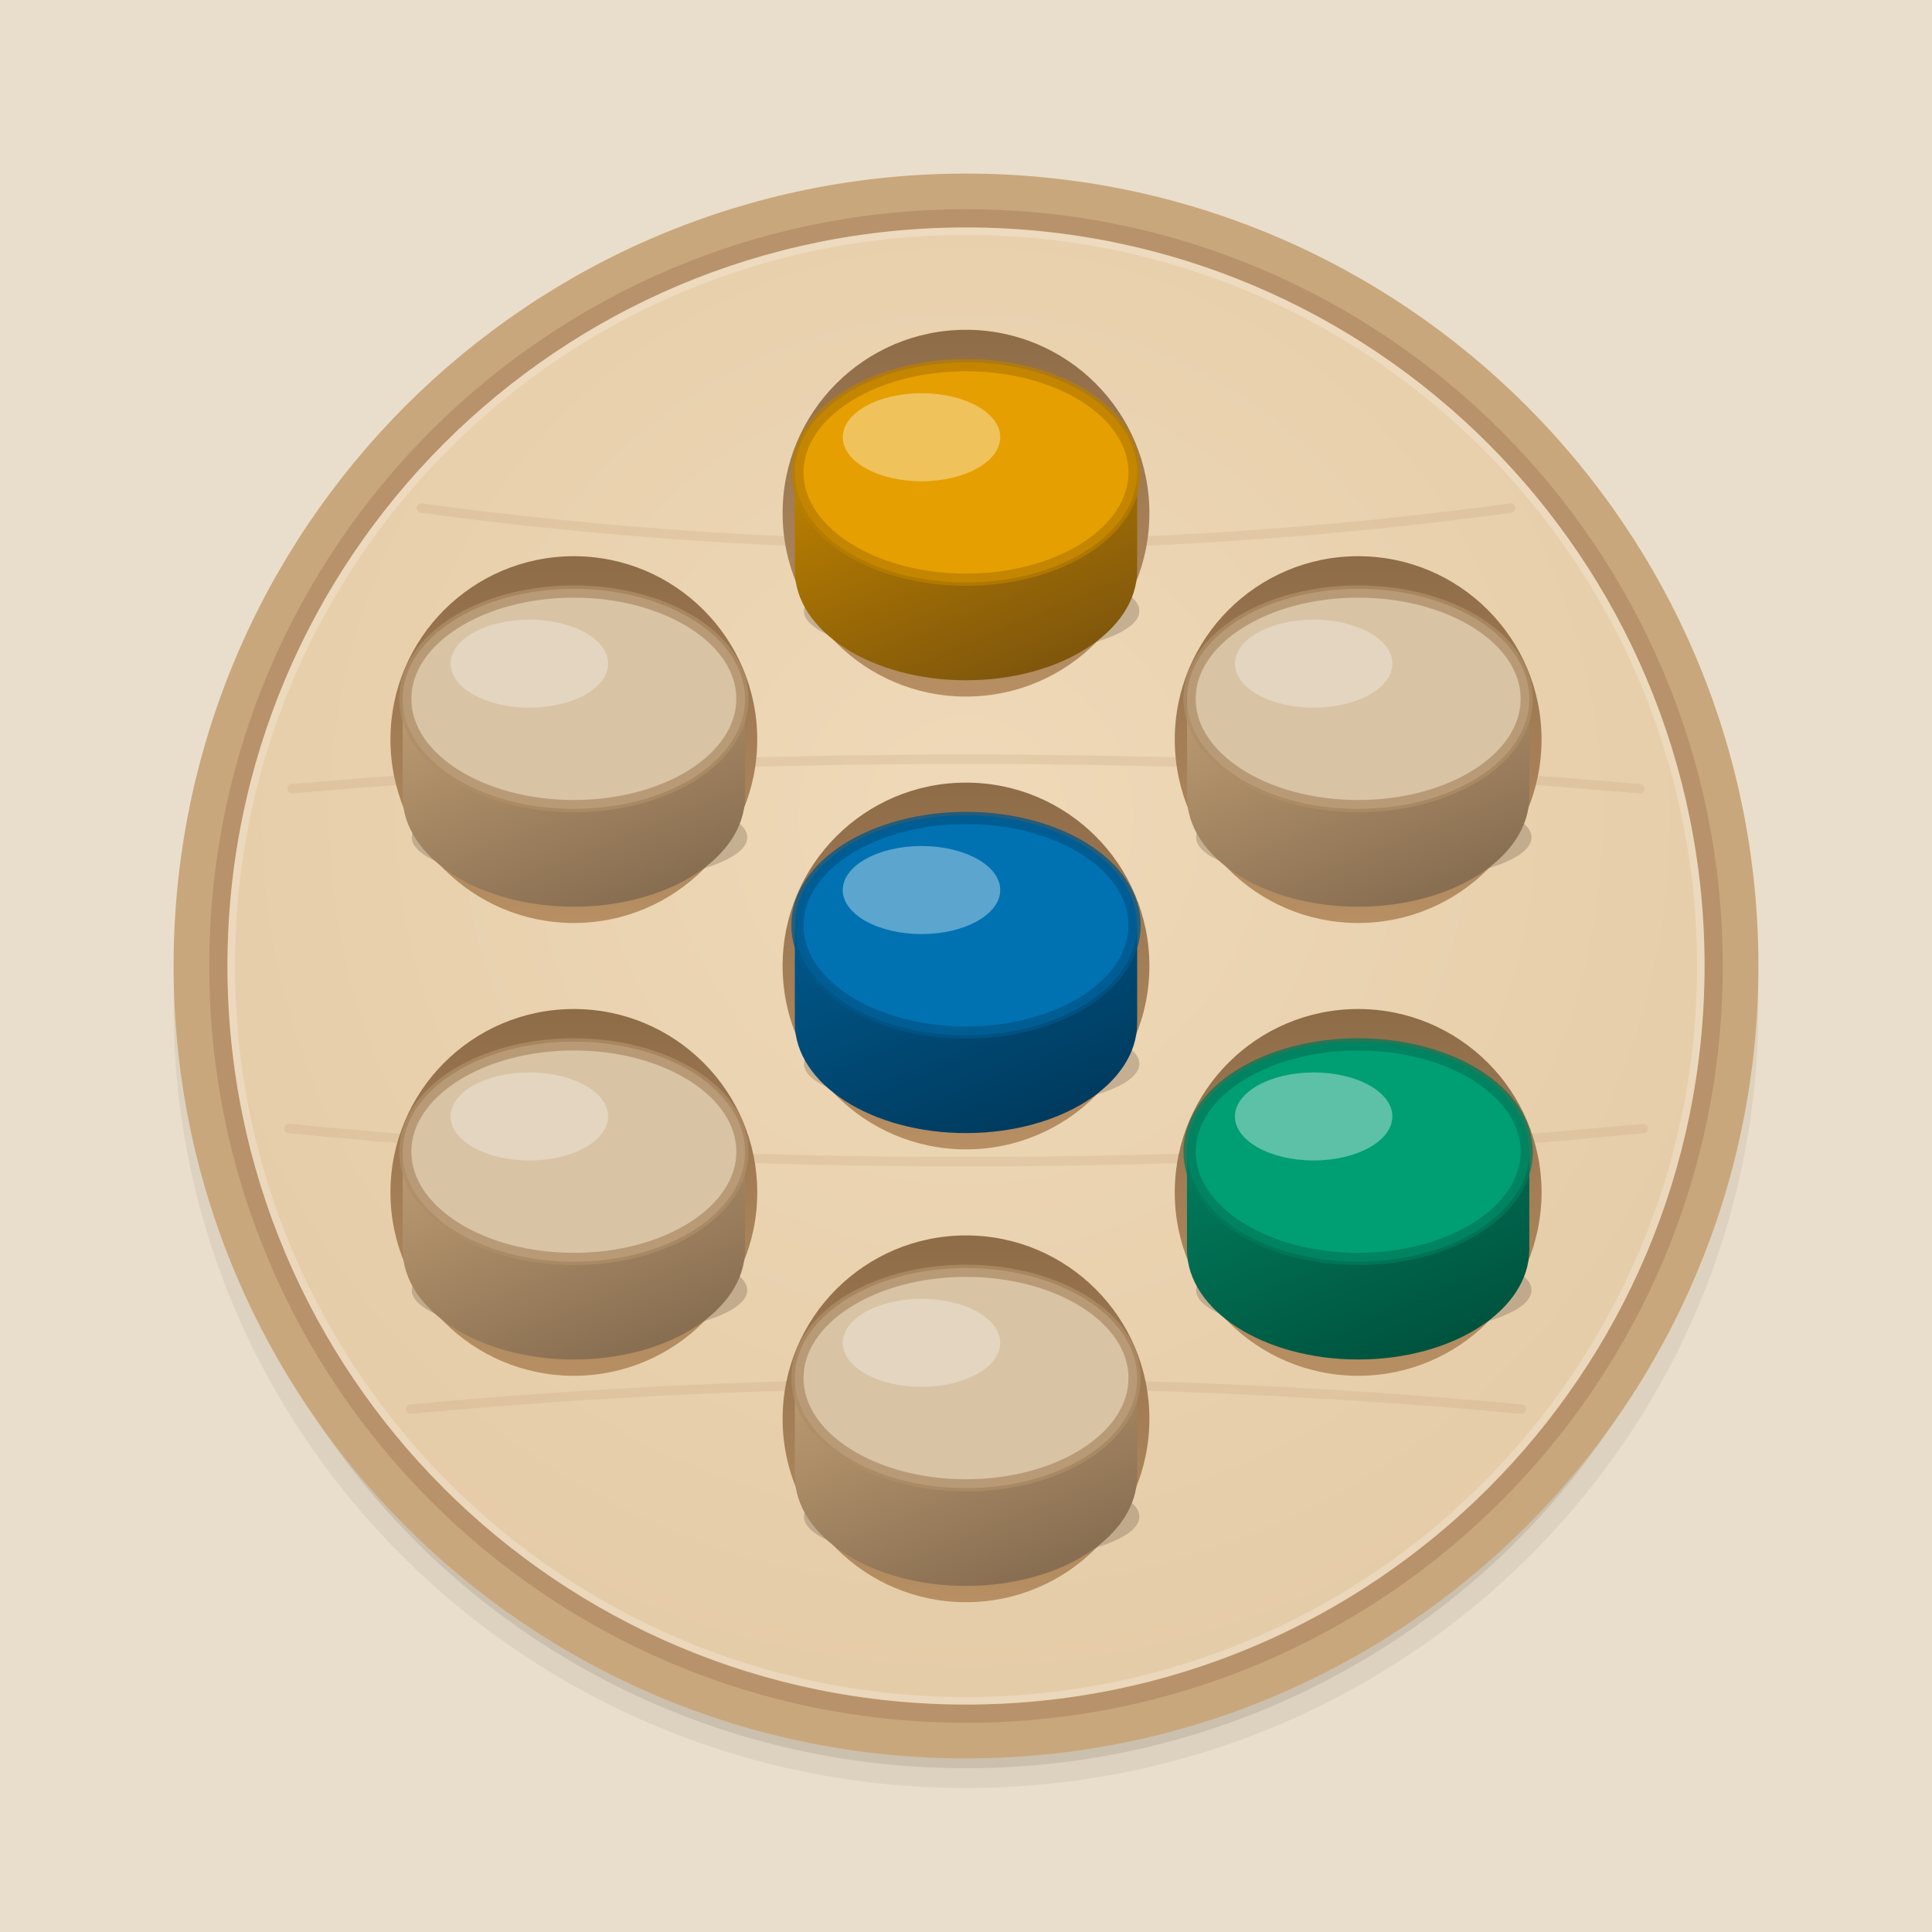
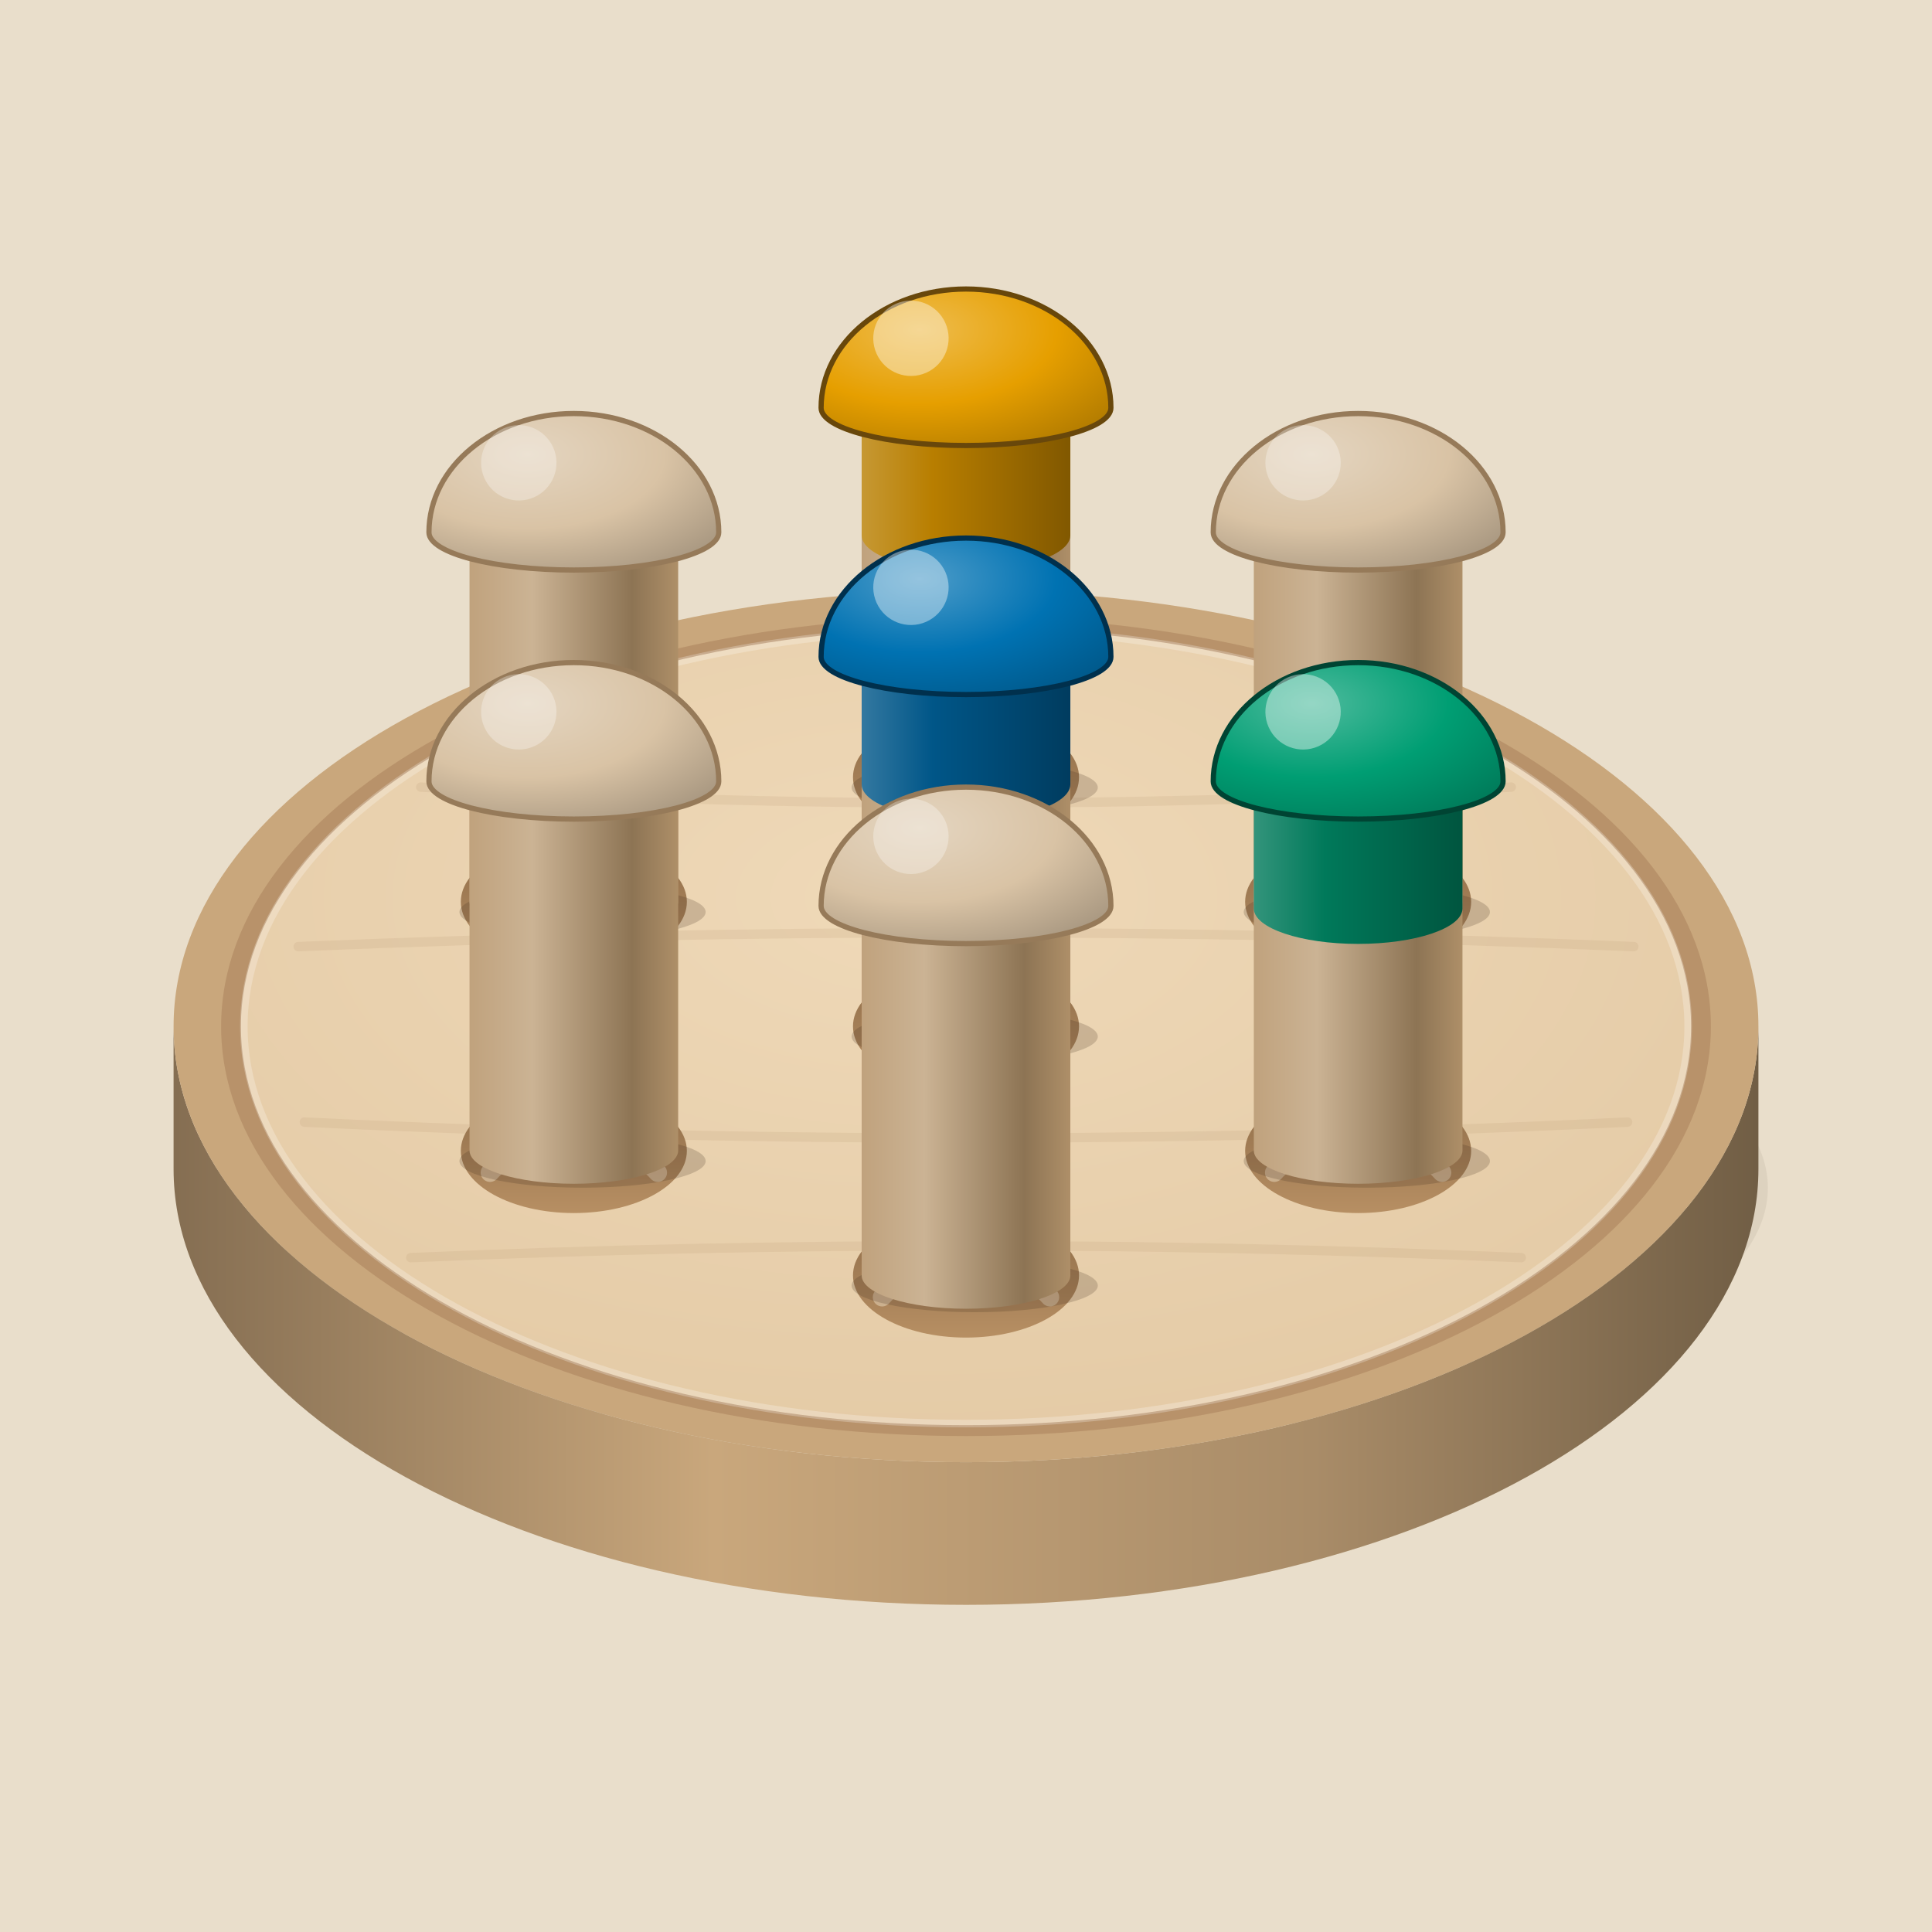
<svg xmlns="http://www.w3.org/2000/svg" width="1024" height="1024" viewBox="0 0 1024 1024">
  <rect x="0" y="0" width="1024" height="1024" fill="#E9DECB" />
  <g>
-     <radialGradient id="face" cx="0.5" cy="0.4" r="0.72">
+     <radialGradient id="face" cx="0.46" cy="0.34" r="0.76">
      <stop offset="0" stop-color="#EFD9B8" />
      <stop offset="1" stop-color="#E3C9A4" />
    </radialGradient>
+     <linearGradient id="side" x1="0" y1="0" x2="1" y2="0">
+       <stop offset="0" stop-color="#856E52" />
+       <stop offset="0.34" stop-color="#C9A77C" />
+       <stop offset="0.72" stop-color="#A98C68" />
+       <stop offset="1" stop-color="#715E45" />
+     </linearGradient>
    <linearGradient id="hole" x1="0.5" y1="0" x2="0.5" y2="1">
      <stop offset="0" stop-color="#8E6C48" />
      <stop offset="1" stop-color="#B78F63" />
    </linearGradient>
-     <ellipse cx="512" cy="534" rx="420" ry="413.7" fill="#3A2A1B" opacity="0.07" />
-     <ellipse cx="512" cy="534" rx="409.5" ry="403.2" fill="#3A2A1B" opacity="0.11" />
-     <ellipse cx="512" cy="534" rx="396.9" ry="390.6" fill="#3A2A1B" opacity="0.16" />
-     <circle cx="512" cy="512" r="420" fill="#C9A77C" />
-     <circle cx="512" cy="512" r="401.1" fill="#B8926A" />
-     <circle cx="512" cy="512" r="391.44" fill="url(#face)" />
-     <circle cx="512" cy="512" r="389.48" fill="none" stroke="#FFFFFF" stroke-width="4" opacity="0.22" />
-     <path d="M 223.3 269.31 Q 512 308.45 800.7 269.31" fill="none" stroke="#B5906A" stroke-width="5" opacity="0.18" stroke-linecap="round" />
-     <path d="M 154.8 418.05 Q 512 386.74 869.2 418.05" fill="none" stroke="#B5906A" stroke-width="5" opacity="0.18" stroke-linecap="round" />
-     <path d="M 153.06 598.12 Q 512 633.35 870.94 598.12" fill="none" stroke="#B5906A" stroke-width="5" opacity="0.18" stroke-linecap="round" />
-     <path d="M 217.64 746.86 Q 512 719.46 806.36 746.86" fill="none" stroke="#B5906A" stroke-width="5" opacity="0.18" stroke-linecap="round" />
-     <circle cx="512" cy="512" r="97.2" fill="url(#hole)" />
-     <circle cx="512" cy="272" r="97.2" fill="url(#hole)" />
-     <circle cx="719.85" cy="392" r="97.2" fill="url(#hole)" />
-     <circle cx="719.85" cy="632" r="97.2" fill="url(#hole)" />
-     <circle cx="512" cy="752" r="97.2" fill="url(#hole)" />
-     <circle cx="304.15" cy="632" r="97.2" fill="url(#hole)" />
-     <circle cx="304.15" cy="392" r="97.2" fill="url(#hole)" />
-     <linearGradient id="pg512_512" x1="0.18" y1="0" x2="0.86" y2="1">
-       <stop offset="0" stop-color="#005688" />
-       <stop offset="1" stop-color="#00385A" />
+     <ellipse cx="517" cy="629.6" rx="420" ry="143.22" fill="#3A2A1B" opacity="0.07" />
+     <ellipse cx="517" cy="629.6" rx="403.2" ry="137.49" fill="#3A2A1B" opacity="0.11" />
+     <ellipse cx="517" cy="629.6" rx="378" ry="128.9" fill="#3A2A1B" opacity="0.16" />
+     <path d="M 92 544 L 92 619.6 A 420 231 0 0 0 932 619.6 L 932 544 A 420 231 0 0 1 92 544 Z" fill="url(#side)" />
+     <ellipse cx="512" cy="544" rx="420" ry="231" fill="#C9A77C" />
+     <ellipse cx="512" cy="544" rx="394.8" ry="217.14" fill="#B8926A" />
+     <ellipse cx="512" cy="544" rx="384.3" ry="211.37" fill="url(#face)" />
+     <ellipse cx="512" cy="544" rx="382.76" ry="210.52" fill="none" stroke="#FFFFFF" stroke-width="4" opacity="0.24" />
+     <path d="M 223.01 417.18 Q 512 434.09 800.99 417.18" fill="none" stroke="#B5906A" stroke-width="5" opacity="0.16" stroke-linecap="round" />
+     <path d="M 158.06 501.73 Q 512 486.93 865.94 501.73" fill="none" stroke="#B5906A" stroke-width="5" opacity="0.16" stroke-linecap="round" />
+     <path d="M 161.32 594.73 Q 512 611.64 862.68 594.73" fill="none" stroke="#B5906A" stroke-width="5" opacity="0.16" stroke-linecap="round" />
+     <path d="M 217.73 666.59 Q 512 653.91 806.27 666.59" fill="none" stroke="#B5906A" stroke-width="5" opacity="0.16" stroke-linecap="round" />
+     <ellipse cx="512" cy="544" rx="59.9" ry="32.95" fill="url(#hole)" />
+     <path d="M 556.45 555.5 A 49.12 27.02 0 0 0 467.55 555.5" fill="none" stroke="#F2E3CA" stroke-width="9.88" opacity="0.45" stroke-linecap="round" />
+     <ellipse cx="512" cy="412" rx="59.9" ry="32.95" fill="url(#hole)" />
+     <path d="M 556.45 423.5 A 49.12 27.02 0 0 0 467.55 423.5" fill="none" stroke="#F2E3CA" stroke-width="9.88" opacity="0.45" stroke-linecap="round" />
+     <ellipse cx="719.85" cy="478" rx="59.9" ry="32.95" fill="url(#hole)" />
+     <path d="M 764.29 489.5 A 49.12 27.02 0 0 0 675.4 489.5" fill="none" stroke="#F2E3CA" stroke-width="9.88" opacity="0.45" stroke-linecap="round" />
+     <ellipse cx="719.85" cy="610" rx="59.9" ry="32.95" fill="url(#hole)" />
+     <path d="M 764.29 621.5 A 49.12 27.02 0 0 0 675.4 621.5" fill="none" stroke="#F2E3CA" stroke-width="9.88" opacity="0.45" stroke-linecap="round" />
+     <ellipse cx="512" cy="676" rx="59.9" ry="32.95" fill="url(#hole)" />
+     <path d="M 556.45 687.5 A 49.12 27.02 0 0 0 467.55 687.5" fill="none" stroke="#F2E3CA" stroke-width="9.88" opacity="0.45" stroke-linecap="round" />
+     <ellipse cx="304.15" cy="610" rx="59.9" ry="32.95" fill="url(#hole)" />
+     <path d="M 348.6 621.5 A 49.12 27.02 0 0 0 259.71 621.5" fill="none" stroke="#F2E3CA" stroke-width="9.88" opacity="0.45" stroke-linecap="round" />
+     <ellipse cx="304.15" cy="478" rx="59.9" ry="32.95" fill="url(#hole)" />
+     <path d="M 348.6 489.5 A 49.12 27.02 0 0 0 259.71 489.5" fill="none" stroke="#F2E3CA" stroke-width="9.88" opacity="0.45" stroke-linecap="round" />
+     <linearGradient id="pg512_412b" x1="0" y1="0" x2="1" y2="0">
+       <stop offset="0" stop-color="#C0A27D" />
+       <stop offset="0.3" stop-color="#CBB394" />
+       <stop offset="0.78" stop-color="#8D7454" />
+       <stop offset="1" stop-color="#AE8F68" />
    </linearGradient>
-     <ellipse cx="515" cy="563.84" rx="88.91" ry="24.49" fill="#3A2A1B" opacity="0.22" />
-     <path d="M 421.28 490.4 L 421.28 542.24 A 90.72 58.32 0 0 0 602.72 542.24 L 602.72 490.4 Z" fill="url(#pg512_512)" />
-     <ellipse cx="512" cy="490.4" rx="90.72" ry="58.32" fill="#0072B2" />
-     <ellipse cx="512" cy="490.4" rx="89.36" ry="56.86" fill="none" stroke="#005688" stroke-width="6.48" opacity="0.75" />
-     <ellipse cx="488.41" cy="471.74" rx="41.73" ry="23.33" fill="#FFFFFF" opacity="0.36" />
-     <linearGradient id="pg512_272" x1="0.18" y1="0" x2="0.86" y2="1">
-       <stop offset="0" stop-color="#B87E00" />
-       <stop offset="1" stop-color="#79520D" />
+     <radialGradient id="pg512_412c" cx="0.34" cy="0.26" r="0.86">
+       <stop offset="0" stop-color="#EEBC4D" />
+       <stop offset="0.55" stop-color="#E69F00" />
+       <stop offset="1" stop-color="#B37C00" />
+     </radialGradient>
+     <ellipse cx="516.61" cy="417.38" rx="65.25" ry="14.13" fill="#3A2A1B" opacity="0.2" />
+     <path d="M 456.7 203.87 L 456.7 412 A 55.3 17.66 0 0 0 567.3 412 L 567.3 203.87 Z" fill="url(#pg512_412b)" />
+     <linearGradient id="pg512_412n" x1="0" y1="0" x2="1" y2="0">
+       <stop offset="0" stop-color="#C69833" />
+       <stop offset="0.34" stop-color="#B87E00" />
+       <stop offset="1" stop-color="#815800" />
    </linearGradient>
-     <ellipse cx="515" cy="323.84" rx="88.91" ry="24.49" fill="#3A2A1B" opacity="0.22" />
-     <path d="M 421.28 250.4 L 421.28 302.24 A 90.72 58.32 0 0 0 602.72 302.24 L 602.72 250.4 Z" fill="url(#pg512_272)" />
-     <ellipse cx="512" cy="250.4" rx="90.72" ry="58.32" fill="#E69F00" />
-     <ellipse cx="512" cy="250.4" rx="89.36" ry="56.86" fill="none" stroke="#B87E00" stroke-width="6.48" opacity="0.75" />
-     <ellipse cx="488.41" cy="231.74" rx="41.73" ry="23.33" fill="#FFFFFF" opacity="0.36" />
-     <linearGradient id="pg720_392" x1="0.18" y1="0" x2="0.86" y2="1">
-       <stop offset="0" stop-color="#B9986F" />
-       <stop offset="1" stop-color="#82694E" />
+     <path d="M 456.7 203.87 L 456.7 283.74 A 55.3 18.8 0 0 0 567.3 283.74 L 567.3 203.87 Z" fill="url(#pg512_412n)" />
+     <path d="M 435.2 216.16 A 76.8 62.98 0 0 1 588.8 216.16 A 76.8 19.97 0 0 1 435.2 216.16 Z" fill="url(#pg512_412c)" stroke="#68470B" stroke-width="2.76" />
+     <ellipse cx="482.82" cy="179.3" rx="19.97" ry="19.97" fill="#FFFFFF" opacity="0.4" transform="rotate(-24 482.82 179.3)" />
+     <linearGradient id="pg720_478b" x1="0" y1="0" x2="1" y2="0">
+       <stop offset="0" stop-color="#C0A27D" />
+       <stop offset="0.3" stop-color="#CBB394" />
+       <stop offset="0.78" stop-color="#8D7454" />
+       <stop offset="1" stop-color="#AE8F68" />
    </linearGradient>
-     <ellipse cx="722.85" cy="443.84" rx="88.91" ry="24.49" fill="#3A2A1B" opacity="0.22" />
-     <path d="M 629.13 370.4 L 629.13 422.24 A 90.72 58.32 0 0 0 810.57 422.24 L 810.57 370.4 Z" fill="url(#pg720_392)" />
-     <ellipse cx="719.85" cy="370.4" rx="90.72" ry="58.32" fill="#D9C3A5" />
-     <ellipse cx="719.85" cy="370.4" rx="89.36" ry="56.86" fill="none" stroke="#AE8E67" stroke-width="6.48" opacity="0.75" />
-     <ellipse cx="696.26" cy="351.74" rx="41.73" ry="23.33" fill="#FFFFFF" opacity="0.3" />
-     <linearGradient id="pg720_632" x1="0.18" y1="0" x2="0.86" y2="1">
-       <stop offset="0" stop-color="#00795A" />
-       <stop offset="1" stop-color="#004F3B" />
+     <radialGradient id="pg720_478c" cx="0.34" cy="0.26" r="0.86">
+       <stop offset="0" stop-color="#E4D5C0" />
+       <stop offset="0.55" stop-color="#D9C3A5" />
+       <stop offset="1" stop-color="#A99881" />
+     </radialGradient>
+     <ellipse cx="724.45" cy="483.38" rx="65.25" ry="14.13" fill="#3A2A1B" opacity="0.2" />
+     <path d="M 664.55 269.87 L 664.55 478 A 55.3 17.66 0 0 0 775.14 478 L 775.14 269.87 Z" fill="url(#pg720_478b)" />
+     <path d="M 643.05 282.16 A 76.8 62.98 0 0 1 796.65 282.16 A 76.8 19.97 0 0 1 643.05 282.16 Z" fill="url(#pg720_478c)" stroke="#967A59" stroke-width="2.76" />
+     <ellipse cx="690.66" cy="245.3" rx="19.97" ry="19.97" fill="#FFFFFF" opacity="0.3" transform="rotate(-24 690.66 245.3)" />
+     <linearGradient id="pg304_478b" x1="0" y1="0" x2="1" y2="0">
+       <stop offset="0" stop-color="#C0A27D" />
+       <stop offset="0.3" stop-color="#CBB394" />
+       <stop offset="0.78" stop-color="#8D7454" />
+       <stop offset="1" stop-color="#AE8F68" />
    </linearGradient>
-     <ellipse cx="722.85" cy="683.84" rx="88.91" ry="24.49" fill="#3A2A1B" opacity="0.22" />
-     <path d="M 629.13 610.4 L 629.13 662.24 A 90.72 58.32 0 0 0 810.57 662.24 L 810.57 610.4 Z" fill="url(#pg720_632)" />
-     <ellipse cx="719.85" cy="610.4" rx="90.72" ry="58.32" fill="#009E73" />
-     <ellipse cx="719.85" cy="610.4" rx="89.36" ry="56.86" fill="none" stroke="#00795A" stroke-width="6.48" opacity="0.75" />
-     <ellipse cx="696.26" cy="591.74" rx="41.73" ry="23.33" fill="#FFFFFF" opacity="0.36" />
-     <linearGradient id="pg512_752" x1="0.18" y1="0" x2="0.86" y2="1">
-       <stop offset="0" stop-color="#B9986F" />
-       <stop offset="1" stop-color="#82694E" />
+     <radialGradient id="pg304_478c" cx="0.34" cy="0.26" r="0.86">
+       <stop offset="0" stop-color="#E4D5C0" />
+       <stop offset="0.55" stop-color="#D9C3A5" />
+       <stop offset="1" stop-color="#A99881" />
+     </radialGradient>
+     <ellipse cx="308.76" cy="483.38" rx="65.25" ry="14.13" fill="#3A2A1B" opacity="0.2" />
+     <path d="M 248.86 269.87 L 248.86 478 A 55.3 17.66 0 0 0 359.45 478 L 359.45 269.87 Z" fill="url(#pg304_478b)" />
+     <path d="M 227.35 282.16 A 76.8 62.98 0 0 1 380.95 282.16 A 76.8 19.97 0 0 1 227.35 282.16 Z" fill="url(#pg304_478c)" stroke="#967A59" stroke-width="2.76" />
+     <ellipse cx="274.97" cy="245.3" rx="19.97" ry="19.97" fill="#FFFFFF" opacity="0.3" transform="rotate(-24 274.97 245.3)" />
+     <linearGradient id="pg512_544b" x1="0" y1="0" x2="1" y2="0">
+       <stop offset="0" stop-color="#C0A27D" />
+       <stop offset="0.3" stop-color="#CBB394" />
+       <stop offset="0.78" stop-color="#8D7454" />
+       <stop offset="1" stop-color="#AE8F68" />
    </linearGradient>
-     <ellipse cx="515" cy="803.84" rx="88.91" ry="24.49" fill="#3A2A1B" opacity="0.22" />
-     <path d="M 421.28 730.4 L 421.28 782.24 A 90.72 58.32 0 0 0 602.72 782.24 L 602.72 730.4 Z" fill="url(#pg512_752)" />
-     <ellipse cx="512" cy="730.4" rx="90.72" ry="58.32" fill="#D9C3A5" />
-     <ellipse cx="512" cy="730.4" rx="89.36" ry="56.86" fill="none" stroke="#AE8E67" stroke-width="6.48" opacity="0.75" />
-     <ellipse cx="488.41" cy="711.74" rx="41.73" ry="23.33" fill="#FFFFFF" opacity="0.3" />
-     <linearGradient id="pg304_632" x1="0.18" y1="0" x2="0.86" y2="1">
-       <stop offset="0" stop-color="#B9986F" />
-       <stop offset="1" stop-color="#82694E" />
+     <radialGradient id="pg512_544c" cx="0.34" cy="0.26" r="0.86">
+       <stop offset="0" stop-color="#4D9CC9" />
+       <stop offset="0.55" stop-color="#0072B2" />
+       <stop offset="1" stop-color="#00598B" />
+     </radialGradient>
+     <ellipse cx="516.61" cy="549.38" rx="65.25" ry="14.13" fill="#3A2A1B" opacity="0.2" />
+     <path d="M 456.7 335.87 L 456.7 544 A 55.3 17.66 0 0 0 567.3 544 L 567.3 335.87 Z" fill="url(#pg512_544b)" />
+     <linearGradient id="pg512_544n" x1="0" y1="0" x2="1" y2="0">
+       <stop offset="0" stop-color="#3378A0" />
+       <stop offset="0.34" stop-color="#005688" />
+       <stop offset="1" stop-color="#003C5F" />
    </linearGradient>
-     <ellipse cx="307.15" cy="683.84" rx="88.91" ry="24.49" fill="#3A2A1B" opacity="0.22" />
-     <path d="M 213.43 610.4 L 213.43 662.24 A 90.72 58.32 0 0 0 394.87 662.24 L 394.87 610.4 Z" fill="url(#pg304_632)" />
-     <ellipse cx="304.15" cy="610.4" rx="90.72" ry="58.32" fill="#D9C3A5" />
-     <ellipse cx="304.15" cy="610.4" rx="89.36" ry="56.86" fill="none" stroke="#AE8E67" stroke-width="6.48" opacity="0.75" />
-     <ellipse cx="280.57" cy="591.74" rx="41.73" ry="23.33" fill="#FFFFFF" opacity="0.3" />
-     <linearGradient id="pg304_392" x1="0.18" y1="0" x2="0.86" y2="1">
-       <stop offset="0" stop-color="#B9986F" />
-       <stop offset="1" stop-color="#82694E" />
+     <path d="M 456.7 335.87 L 456.7 415.74 A 55.3 18.8 0 0 0 567.3 415.74 L 567.3 335.87 Z" fill="url(#pg512_544n)" />
+     <path d="M 435.2 348.16 A 76.8 62.98 0 0 1 588.8 348.16 A 76.8 19.97 0 0 1 435.2 348.16 Z" fill="url(#pg512_544c)" stroke="#00304D" stroke-width="2.76" />
+     <ellipse cx="482.82" cy="311.3" rx="19.97" ry="19.97" fill="#FFFFFF" opacity="0.4" transform="rotate(-24 482.82 311.3)" />
+     <linearGradient id="pg720_610b" x1="0" y1="0" x2="1" y2="0">
+       <stop offset="0" stop-color="#C0A27D" />
+       <stop offset="0.3" stop-color="#CBB394" />
+       <stop offset="0.78" stop-color="#8D7454" />
+       <stop offset="1" stop-color="#AE8F68" />
    </linearGradient>
-     <ellipse cx="307.15" cy="443.84" rx="88.91" ry="24.49" fill="#3A2A1B" opacity="0.22" />
-     <path d="M 213.43 370.4 L 213.43 422.24 A 90.72 58.32 0 0 0 394.87 422.24 L 394.87 370.4 Z" fill="url(#pg304_392)" />
-     <ellipse cx="304.15" cy="370.4" rx="90.72" ry="58.32" fill="#D9C3A5" />
-     <ellipse cx="304.15" cy="370.4" rx="89.36" ry="56.86" fill="none" stroke="#AE8E67" stroke-width="6.48" opacity="0.75" />
-     <ellipse cx="280.57" cy="351.74" rx="41.73" ry="23.33" fill="#FFFFFF" opacity="0.3" />
+     <radialGradient id="pg720_610c" cx="0.34" cy="0.26" r="0.86">
+       <stop offset="0" stop-color="#4DBB9D" />
+       <stop offset="0.55" stop-color="#009E73" />
+       <stop offset="1" stop-color="#007B5A" />
+     </radialGradient>
+     <ellipse cx="724.45" cy="615.38" rx="65.25" ry="14.13" fill="#3A2A1B" opacity="0.2" />
+     <path d="M 664.55 401.87 L 664.55 610 A 55.3 17.66 0 0 0 775.14 610 L 775.14 401.87 Z" fill="url(#pg720_610b)" />
+     <linearGradient id="pg720_610n" x1="0" y1="0" x2="1" y2="0">
+       <stop offset="0" stop-color="#33947B" />
+       <stop offset="0.34" stop-color="#00795A" />
+       <stop offset="1" stop-color="#00553F" />
+     </linearGradient>
+     <path d="M 664.55 401.87 L 664.55 481.74 A 55.3 18.8 0 0 0 775.14 481.74 L 775.14 401.87 Z" fill="url(#pg720_610n)" />
+     <path d="M 643.05 414.16 A 76.8 62.98 0 0 1 796.65 414.16 A 76.8 19.97 0 0 1 643.05 414.16 Z" fill="url(#pg720_610c)" stroke="#004433" stroke-width="2.76" />
+     <ellipse cx="690.66" cy="377.3" rx="19.97" ry="19.97" fill="#FFFFFF" opacity="0.4" transform="rotate(-24 690.66 377.3)" />
+     <linearGradient id="pg304_610b" x1="0" y1="0" x2="1" y2="0">
+       <stop offset="0" stop-color="#C0A27D" />
+       <stop offset="0.3" stop-color="#CBB394" />
+       <stop offset="0.78" stop-color="#8D7454" />
+       <stop offset="1" stop-color="#AE8F68" />
+     </linearGradient>
+     <radialGradient id="pg304_610c" cx="0.34" cy="0.26" r="0.86">
+       <stop offset="0" stop-color="#E4D5C0" />
+       <stop offset="0.55" stop-color="#D9C3A5" />
+       <stop offset="1" stop-color="#A99881" />
+     </radialGradient>
+     <ellipse cx="308.76" cy="615.38" rx="65.25" ry="14.13" fill="#3A2A1B" opacity="0.2" />
+     <path d="M 248.86 401.87 L 248.86 610 A 55.3 17.66 0 0 0 359.45 610 L 359.45 401.87 Z" fill="url(#pg304_610b)" />
+     <path d="M 227.35 414.16 A 76.8 62.98 0 0 1 380.95 414.16 A 76.8 19.97 0 0 1 227.35 414.16 Z" fill="url(#pg304_610c)" stroke="#967A59" stroke-width="2.76" />
+     <ellipse cx="274.97" cy="377.3" rx="19.97" ry="19.97" fill="#FFFFFF" opacity="0.3" transform="rotate(-24 274.97 377.3)" />
+     <linearGradient id="pg512_676b" x1="0" y1="0" x2="1" y2="0">
+       <stop offset="0" stop-color="#C0A27D" />
+       <stop offset="0.3" stop-color="#CBB394" />
+       <stop offset="0.78" stop-color="#8D7454" />
+       <stop offset="1" stop-color="#AE8F68" />
+     </linearGradient>
+     <radialGradient id="pg512_676c" cx="0.34" cy="0.26" r="0.86">
+       <stop offset="0" stop-color="#E4D5C0" />
+       <stop offset="0.55" stop-color="#D9C3A5" />
+       <stop offset="1" stop-color="#A99881" />
+     </radialGradient>
+     <ellipse cx="516.61" cy="681.38" rx="65.25" ry="14.13" fill="#3A2A1B" opacity="0.2" />
+     <path d="M 456.7 467.87 L 456.7 676 A 55.3 17.66 0 0 0 567.3 676 L 567.3 467.87 Z" fill="url(#pg512_676b)" />
+     <path d="M 435.2 480.16 A 76.8 62.98 0 0 1 588.8 480.16 A 76.8 19.97 0 0 1 435.2 480.16 Z" fill="url(#pg512_676c)" stroke="#967A59" stroke-width="2.76" />
+     <ellipse cx="482.82" cy="443.3" rx="19.97" ry="19.97" fill="#FFFFFF" opacity="0.3" transform="rotate(-24 482.82 443.3)" />
  </g>
</svg>
